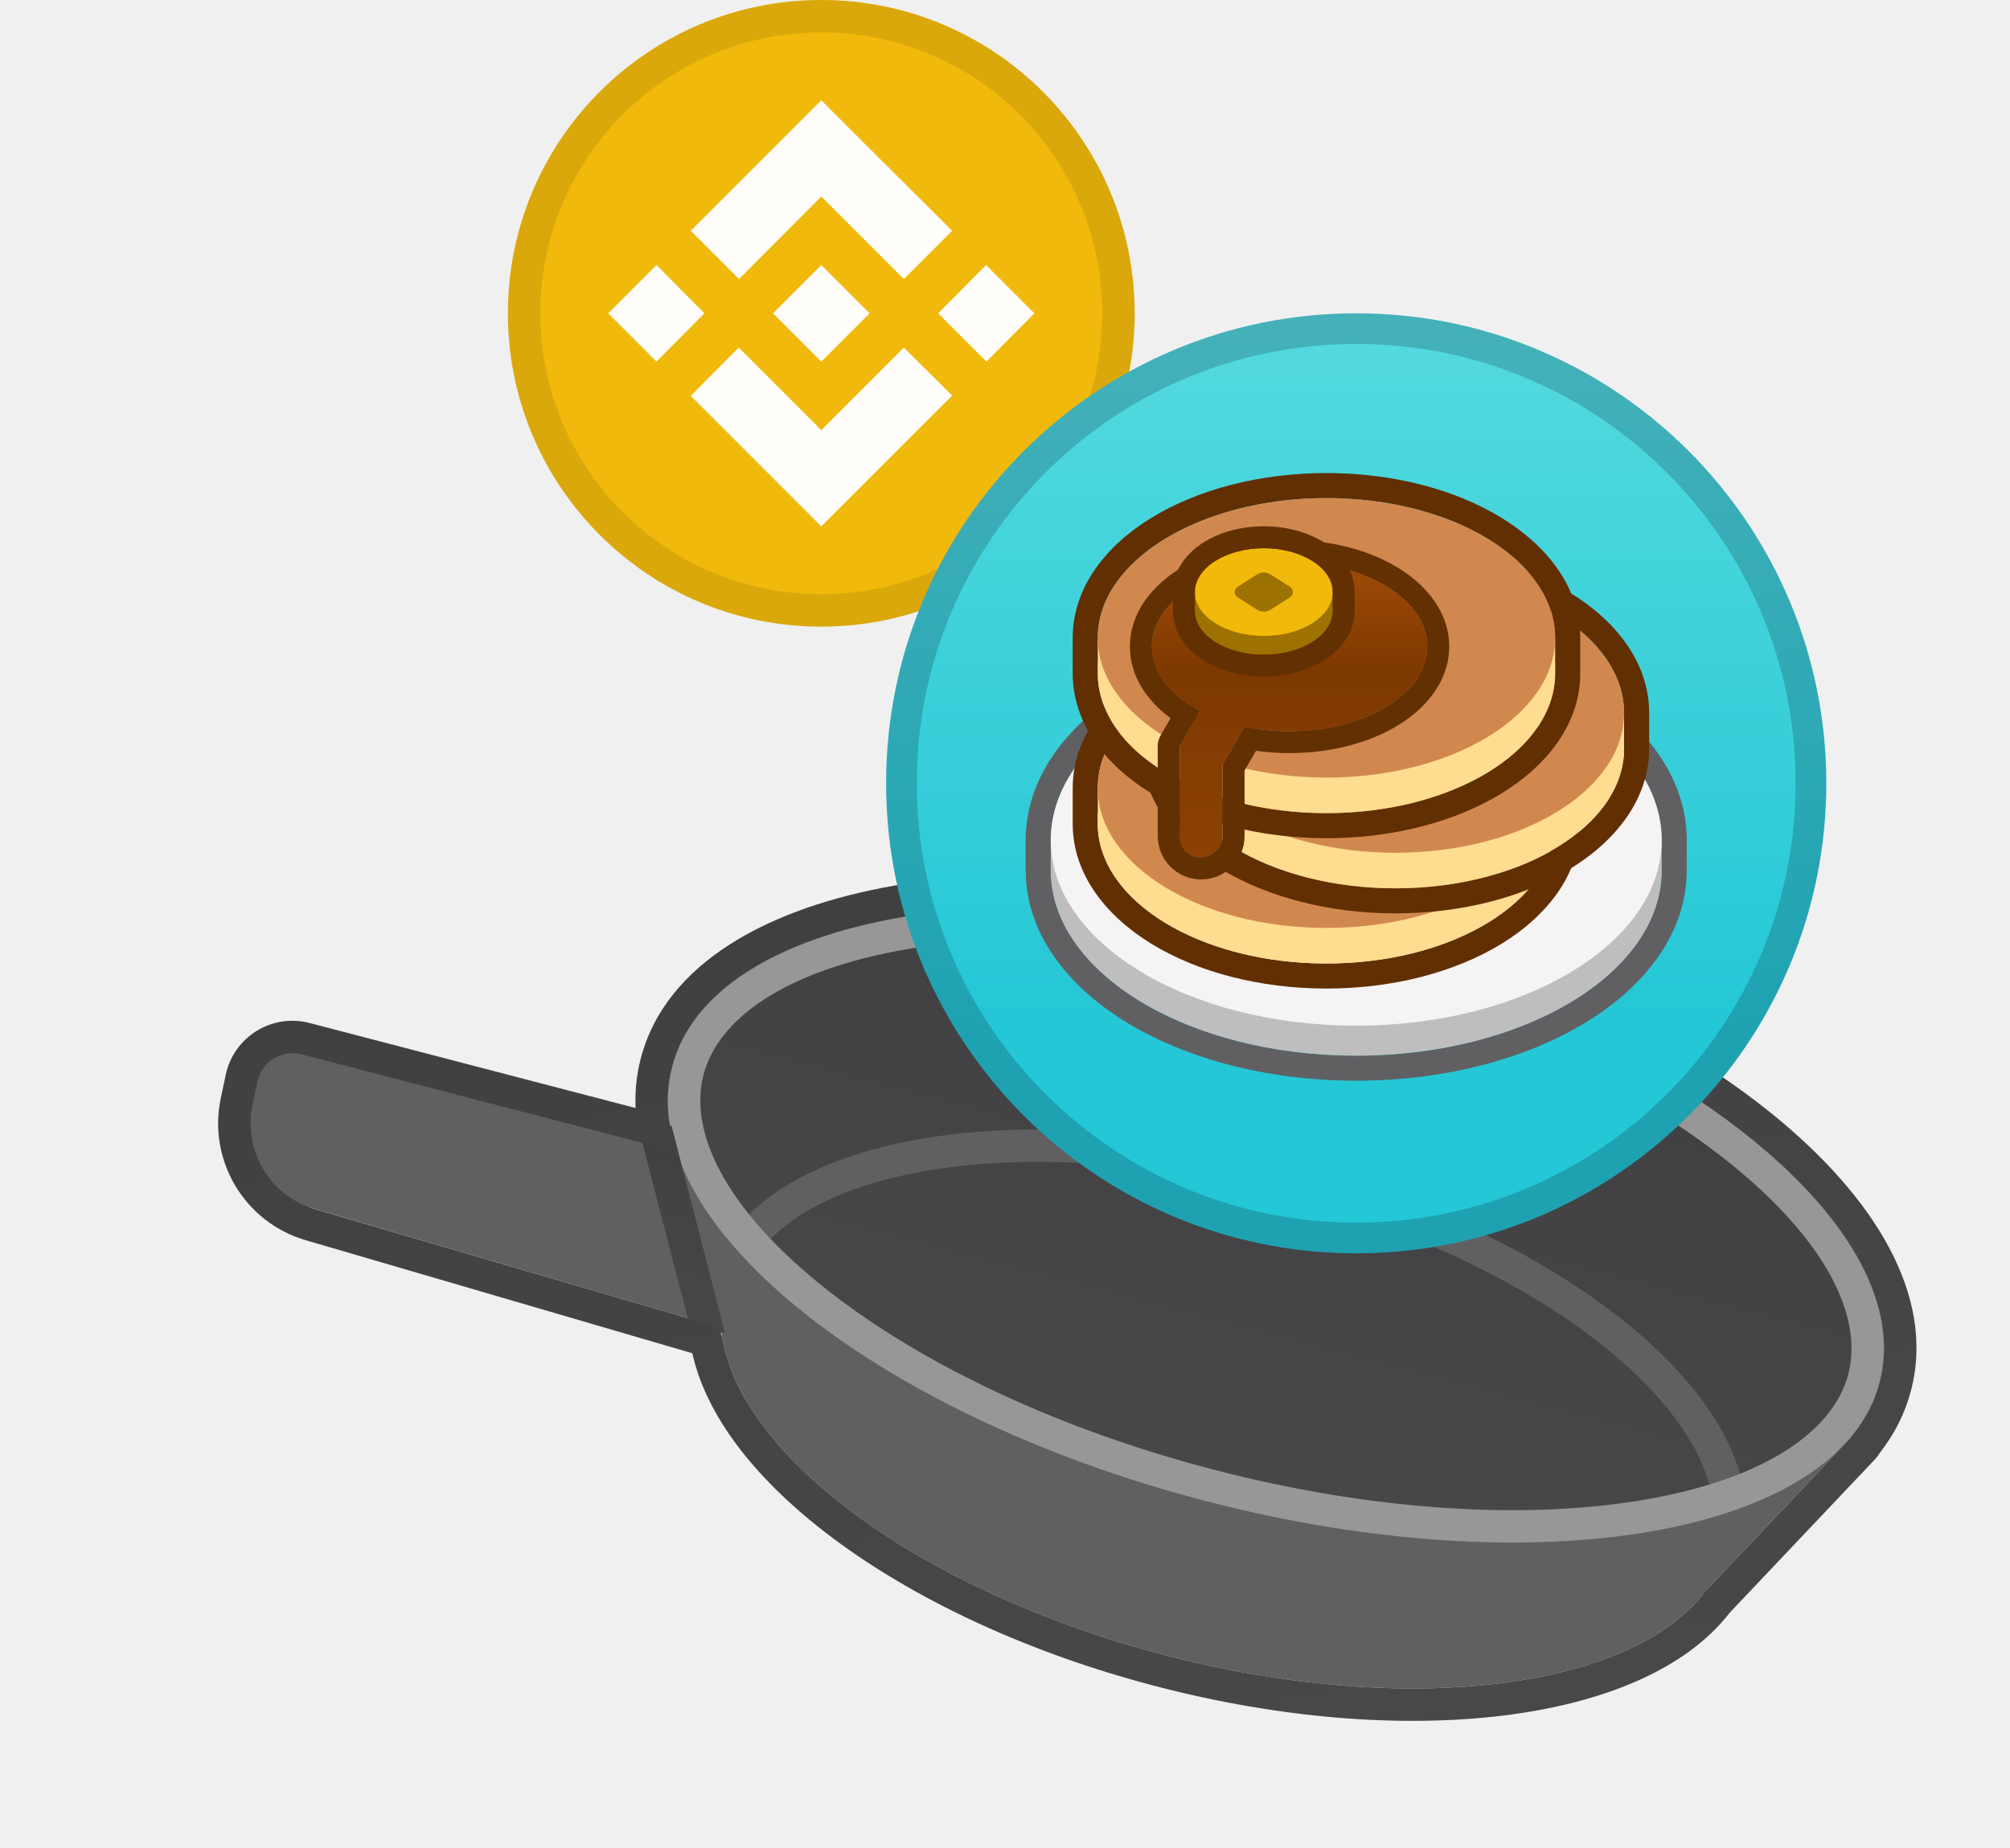
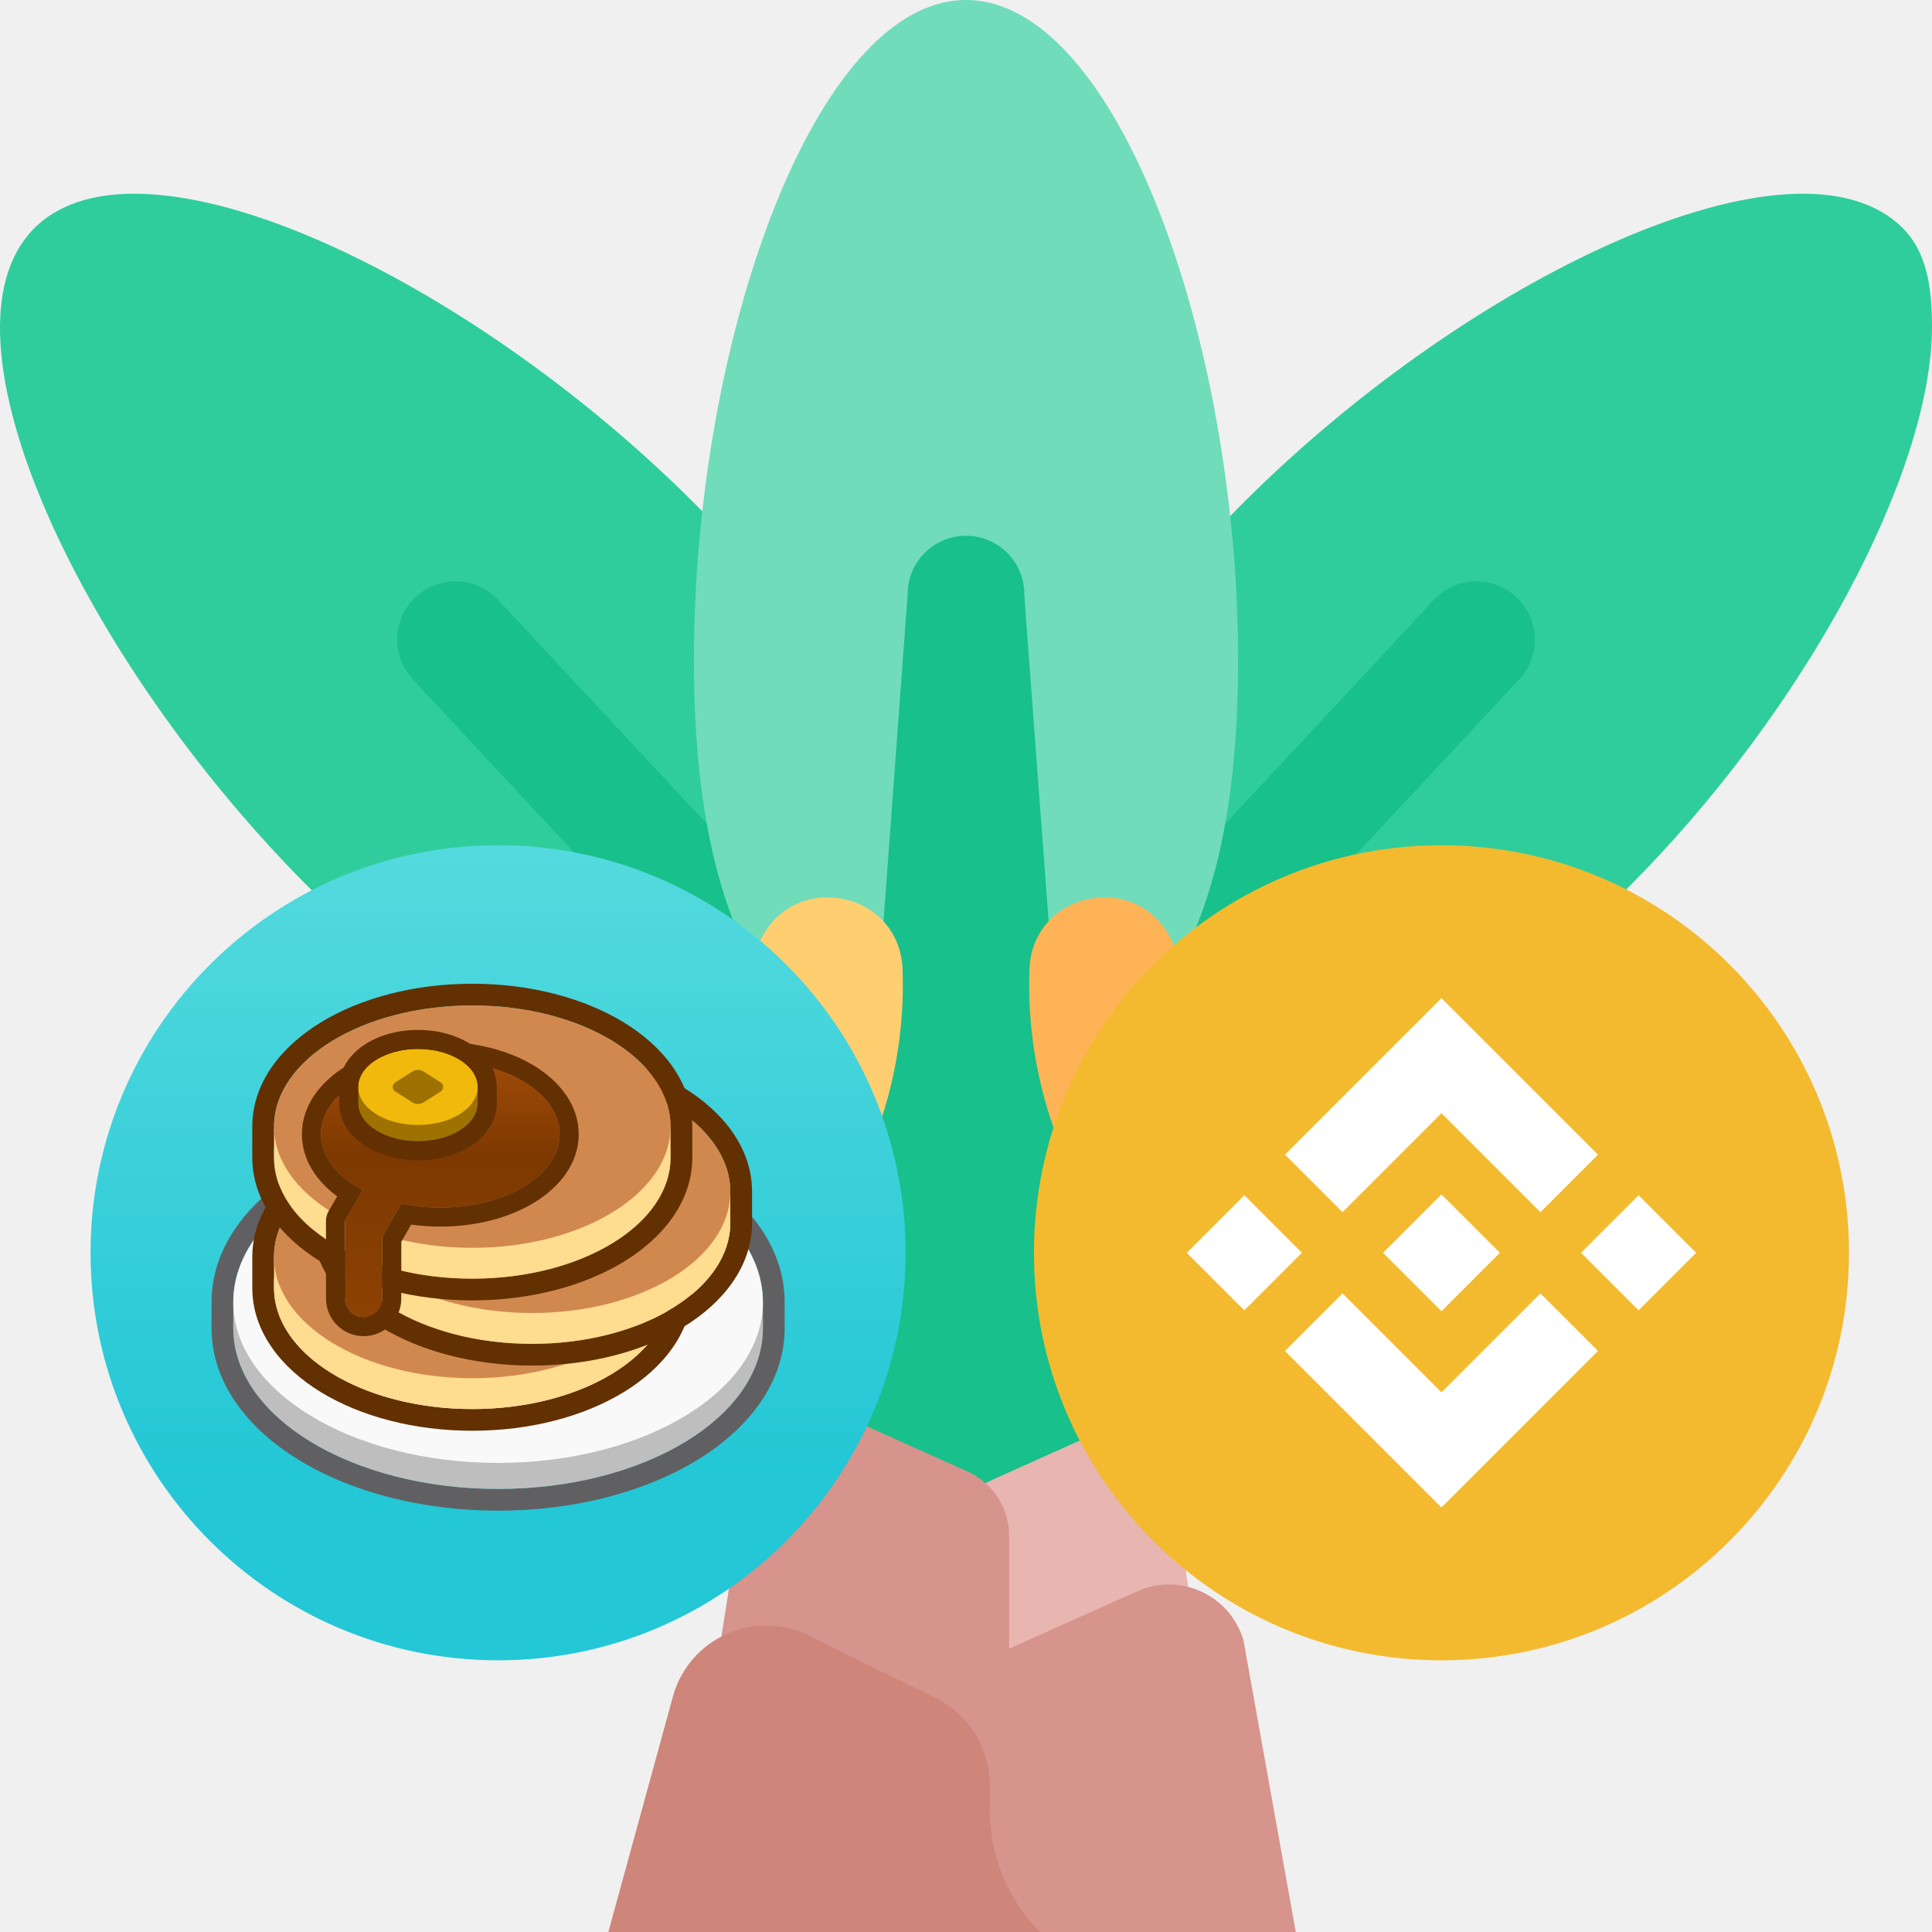
- <svg xmlns="http://www.w3.org/2000/svg" xmlns:xlink="http://www.w3.org/1999/xlink" width="186" height="171" fill="none">
-   <style>.B{fill-rule:evenodd}.C{fill:#606063}.D{fill:#612f01}.E{fill:#fedc90}.F{fill:#d1884f}</style>
-   <g class="C">
-     <path d="M67.045 119.028c-3.178 12.144 15 27.421 40.602 34.121s48.934 2.287 52.112-9.858-15-27.421-40.602-34.122-48.934-2.286-52.112 9.859z" />
-     <path d="M155.924 149.273l15.422-16.285-109.354-28.619 5.721 21.818 88.211 23.086z" />
-     <path d="M68.934 108.293L27.073 97.338c-1.815-.475-3.66.654-4.063 2.486l-.468 2.129a8.26 8.26 0 0 0 5.746 9.7l41.812 12.239-1.166-15.599z" />
+ <svg xmlns="http://www.w3.org/2000/svg" xmlns:xlink="http://www.w3.org/1999/xlink" width="512" height="512" viewBox="0 0 497 497" id="Capa_1" overflow="hidden" version="1.1">
+   <defs id="defs982">
+     <clipPath id="clip0">
+       <rect x="87" y="109" width="502" height="502" id="rect1632" />
+     </clipPath>
+     <clipPath id="clip1">
+       <rect x="154" y="180" width="331" height="331" id="rect1635" />
+     </clipPath>
+     <clipPath id="clip2">
+       <rect x="154" y="180" width="331" height="331" id="rect1638" />
+     </clipPath>
+     <clipPath id="clip3">
+       <rect x="154" y="180" width="331" height="331" id="rect1641" />
+     </clipPath>
+     <clipPath id="SVGID_2_">
+       <use xlink:href="#SVGID_1_" style="overflow:visible" id="use879" x="0" y="0" width="100%" height="100%" />
+     </clipPath>
+     <linearGradient id="SVGID_3_" gradientUnits="userSpaceOnUse" x1="20.644" y1="1011.506" x2="24.333" y2="998.839" gradientTransform="matrix(1,0,0,-1,-12,1012)">
+       <stop offset="0" style="stop-color:#03B8FF" id="stop882" />
+       <stop offset="1" style="stop-color:#FA52A0" id="stop884" />
+     </linearGradient>
+     <linearGradient id="SVGID_4_" gradientUnits="userSpaceOnUse" x1="23.682" y1="1012.39" x2="27.371" y2="999.724" gradientTransform="matrix(1,0,0,-1,-12,1012)">
+       <stop offset="0" style="stop-color:#03B8FF" id="stop889" />
+       <stop offset="1" style="stop-color:#FA52A0" id="stop891" />
+     </linearGradient>
+     <linearGradient id="SVGID_5_" gradientUnits="userSpaceOnUse" x1="17.616" y1="1010.624" x2="21.305" y2="997.958" gradientTransform="matrix(1,0,0,-1,-12,1012)">
+       <stop offset="0" style="stop-color:#03B8FF" id="stop896" />
+       <stop offset="1" style="stop-color:#FA52A0" id="stop898" />
+     </linearGradient>
+     <rect id="rect928" width="24" height="24" x="0" y="0" />
+     <clipPath id="SVGID_2_-0">
+       <use xlink:href="#SVGID_1_" style="overflow:visible" id="use879-8" x="0" y="0" width="100%" height="100%" />
+     </clipPath>
+     <rect id="rect928-2" width="24" height="24" x="0" y="0" />
+     <clipPath id="SVGID_2_-1">
+       <use xlink:href="#SVGID_1_" style="overflow:visible" id="use879-7" x="0" y="0" width="100%" height="100%" />
+     </clipPath>
+     <rect id="rect928-8" width="24" height="24" x="0" y="0" />
+     <rect id="SVGID_1_" width="24" height="24" />
+     <linearGradient id="paint0_linear" x1="45" y1="0" x2="45" y2="90" gradientUnits="userSpaceOnUse">
+       <stop stop-color="#54DADE" id="stop1627" />
+       <stop offset="0.762" stop-color="#24C7D6" id="stop1629" />
+     </linearGradient>
+     <linearGradient id="paint1_linear" x1="38.762" y1="24.07" x2="38.762" y2="51.895" gradientUnits="userSpaceOnUse">
+       <stop stop-color="#9F4A08" id="stop1632" />
+       <stop offset="0.37" stop-color="#7D3900" id="stop1634" />
+       <stop offset="1" stop-color="#8D4104" id="stop1636" />
+     </linearGradient>
+   </defs>
+   <g id="g977">
+     <g id="g965">
+       <path d="M130.036 232.669C113.048 240.59 95.322 244.983 77.68 246.151 59.392 247.361 55.293 272.261 72.287 279.126 96.704 288.989 124.99 289.086 150.744 277.077Z" fill="#FFB357" id="path935" />
+       <path d="M419.32 246.151C401.678 244.983 383.951 240.59 366.964 232.669L346.256 277.077C372.01 289.086 400.295 288.989 424.713 279.126 441.707 272.262 437.609 247.362 419.32 246.151Z" fill="#FFCE71" id="path937" />
+       <path d="M178.556 129.396C237.135 187.975 234.177 229.339 206.84 256.675 179.503 284.011 138.139 286.969 79.561 228.391 20.983 169.813-18.486 86.022 8.851 58.685 36.188 31.348 119.978 70.817 178.556 129.396Z" fill="#30CD9C" id="path939" />
+       <path d="M319.777 129.396C261.198 187.975 264.156 229.339 291.493 256.675 318.83 284.011 360.194 286.969 418.772 228.391 464.517 182.645 497 121.526 497 83.921 497 73.416 495.471 64.674 489.482 58.685 462.146 31.348 378.355 70.817 319.777 129.396Z" fill="#30CD9C" id="path941" />
+       <g fill="#18C08B" id="g947">
+         <path d="M389.92 153.458C383.794 147.882 374.306 148.328 368.731 154.456L291.727 237.095 312.964 258.332 390.919 174.648C396.494 168.521 396.047 159.034 389.92 153.458Z" id="path943" />
+         <path d="M107.08 153.458C100.953 159.034 100.506 168.52 106.082 174.647L184.037 258.331 205.274 237.094 128.27 154.455C122.694 148.328 113.206 147.882 107.08 153.458Z" id="path945" />
+       </g>
+       <path d="M318.5 170C318.5 252.843 287.16 280 248.5 280 209.84 280 178.5 252.843 178.5 170 178.5 87.157 209.84 0 248.5 0 287.16 0 318.5 87.157 318.5 170Z" fill="#70DCBA" id="path949" />
+       <path d="M263.5 152.826C263.5 144.542 256.784 137.826 248.5 137.826 240.216 137.826 233.5 144.542 233.5 152.826L213.5 423.383 283.5 423.383C283.5 417.185 263.5 155.274 263.5 152.826Z" fill="#18C08B" id="path951" />
+       <g id="g963">
+         <g id="g957">
+           <path d="M255.183 380.704 280.763 369.244C288.98 365.563 298.56 369.953 301.137 378.58L311.177 444.156 246.372 444.156 246.372 394.305C246.373 388.432 249.823 383.106 255.183 380.704Z" fill="#E8B5B1" id="path953" />
+           <path d="M248.827 378.5 217.555 364.49C207.203 359.853 194.206 365.608 192.272 378.382L180.373 454.157 259.598 454.157 259.598 395.129C259.598 387.947 255.38 381.436 248.827 378.5Z" fill="#D6948C" id="path955" />
+         </g>
+         <path d="M258.196 424.739 292.523 409.36C303.55 404.42 316.406 410.311 319.863 421.888L333.336 497 246.372 497 246.372 442.991C246.373 435.109 251.002 427.962 258.196 424.739Z" fill="#D6948C" id="path959" />
+         <path d="M254.598 465.733 254.598 459.156C254.598 449.358 248.843 440.474 239.901 436.468L207.231 420.351C193.524 414.21 177.544 421.533 173.245 435.925L156.498 497 267.549 497C259.256 488.708 254.598 477.46 254.598 465.733Z" fill="#CE857A" id="path961" />
+       </g>
+     </g>
+     <g fill="#FCE3A0" id="g971">
+       <path d="M196.422 260.398C202.146 242.881 179.932 229.564 167.179 242.866 154.712 255.87 139.672 266.827 122.363 274.898 105.054 282.969 86.993 287.447 69.017 288.639 50.629 289.858 46.552 315.435 63.65 322.31 88.504 332.303 117.272 332.378 143.47 320.161 169.667 307.946 188.101 285.861 196.422 260.398Z" id="path967" />
+       <path d="M300.578 260.398C294.854 242.881 317.068 229.564 329.821 242.866 342.288 255.87 357.328 266.827 374.637 274.898 391.946 282.969 410.007 287.447 427.983 288.639 446.371 289.858 450.448 315.435 433.35 322.31 408.496 332.303 379.728 332.378 353.53 320.161 327.333 307.946 308.899 285.861 300.578 260.398Z" id="path969" />
+     </g>
+     <path d="M232.189 249.448C231.478 228.911 203.654 223.655 195.366 242.458 187.368 260.604 175.937 277.603 161.071 292.469 150.297 303.243 138.402 312.213 125.762 319.38 117.131 324.274 112.49 334.041 114.374 343.783 116.757 356.109 128.597 364.161 140.964 362.003 162.56 358.235 183.249 348.011 199.932 331.329 222.462 308.799 233.211 278.959 232.189 249.448Z" fill="#FFCE71" id="path973" />
+     <path d="M264.811 249.448C265.522 228.911 293.346 223.655 301.634 242.458 309.632 260.604 321.063 277.603 335.929 292.469 346.703 303.243 358.598 312.213 371.238 319.38 379.869 324.274 384.51 334.041 382.626 343.783 380.243 356.109 368.403 364.161 356.036 362.003 334.44 358.235 313.751 348.011 297.068 331.329 274.538 308.799 263.789 278.959 264.811 249.448Z" fill="#FFB357" id="path975" />
  </g>
-   <path fill="url(#A)" d="M62.203 98.71c-3.694 14.114 18.324 32.101 49.178 40.176s58.86 3.178 62.554-10.936-18.324-32.101-49.178-40.176-58.861-3.179-62.554 10.935z" />
-   <g class="B">
-     <path d="M146.673 123.286c7.098 5.22 11.246 10.866 11.865 15.871l2.978-.368c-.772-6.238-5.737-12.531-13.066-17.92-7.389-5.435-17.439-10.148-28.913-13.151s-22.544-3.817-31.649-2.699c-9.029 1.109-16.44 4.163-20.168 9.223l2.415 1.779c2.992-4.06 9.373-6.95 18.119-8.024 8.67-1.064 19.354-.299 30.523 2.624s20.859 7.49 27.896 12.665z" class="C" />
-     <path fill="#979797" d="M75.734 118.739c-8.721-7.124-11.998-14.041-10.629-19.27s7.614-9.654 18.706-11.593c10.807-1.889 25.078-1.154 40.186 2.8s27.911 10.304 36.406 17.245c8.721 7.124 11.998 14.041 10.63 19.27s-7.614 9.653-18.707 11.593c-10.806 1.889-25.078 1.153-40.186-2.8s-27.91-10.304-36.406-17.245zm35.647 20.147c-30.854-8.075-52.872-26.062-49.178-40.176s31.7-19.01 62.554-10.935 52.872 26.062 49.178 40.176-31.7 19.01-62.554 10.936z" />
-     <path fill="url(#B)" d="M64.167 124.049l-4.937-19.123 2.905-.75 4.937 19.123-2.905.75z" />
-     <path fill="url(#C)" d="M62.469 106.189l-.128-.443-.202-.817-.142-.54c.022-.012.03-.019.028-.027l-.004-.025-.12-.794-.022-.191c-.072-.663-.096-1.321-.071-1.974.035-.903.166-1.793.395-2.668 3.694-14.114 31.7-19.01 62.555-10.936s52.872 26.062 49.178 40.176a12.4 12.4 0 0 1-.963 2.519 13.7 13.7 0 0 1-1.635 2.476l-.016.019c.011.02.014.025.015.029l-.611.651-12.932 13.655c-6.807 9.031-27.596 11.752-50.146 5.85-22.302-5.837-38.971-18.182-40.797-29.295-.093-.569-.484-1.054-1.037-1.215L29.127 111.91a8.26 8.26 0 0 1-5.762-9.635l.459-2.172c.39-1.845 2.242-2.99 4.066-2.514l34.249 8.931a.27.27 0 0 0 .331-.331zm-3.657-3.636c-.064-1.544.091-3.085.488-4.603 2.325-8.885 11.93-13.965 23.478-15.984 11.834-2.069 26.992-1.215 42.738 2.906s29.38 10.802 38.683 18.402c9.078 7.417 14.963 16.551 12.638 25.436-.557 2.129-1.552 4.064-2.901 5.789a3.08 3.08 0 0 1-.425.566l-13.429 14.181c-4.171 5.406-12.026 8.46-21.098 9.556-9.3 1.124-20.517.28-32.096-2.751-11.453-2.997-21.548-7.685-29.079-13.141-7.079-5.13-12.321-11.262-13.743-17.657l-35.782-10.464a11.26 11.26 0 0 1-7.855-13.134l.459-2.173c.744-3.519 4.277-5.704 7.758-4.796l30.165 7.867z" />
+   <g fill="none" id="g1744" transform="matrix(6.552246,0,0,6.552246,265.9727,217.4375)">
+     <circle cx="16" cy="16" r="16" fill="#f3ba2f" id="circle1740" />
+     <path fill="#ffffff" d="M 12.116,14.404 16,10.52 l 3.886,3.886 2.26,-2.26 L 16,6 9.856,12.144 Z M 6,16 8.26,13.74 10.52,16 8.26,18.26 Z m 6.116,1.596 3.884,3.884 3.886,-3.886 2.26,2.259 L 16,26 9.856,19.856 9.853,19.853 Z M 21.48,16 23.74,13.74 26,16 23.74,18.26 Z m -3.188,-0.002 h 0.002 V 16 L 16,18.294 13.709,16.004 13.705,16 13.709,15.997 14.11,15.595 14.305,15.4 16,13.706 l 2.293,2.293 z" id="path1742" />
  </g>
-   <circle cx="76" cy="29" r="29" fill="#f0b90b" />
-   <path fill="#fffdfa" d="M65.185 29l-4.437 4.468L56.28 29l4.468-4.468L65.185 29zM76 18.185l7.642 7.642 4.468-4.468-7.641-7.611L76 9.28 63.921 21.358l4.468 4.468L76 18.185zm15.252 6.347L86.815 29l4.468 4.468L95.72 29l-4.468-4.468zM76 39.815l-7.641-7.642-4.437 4.468L76 48.72l12.109-12.109-4.468-4.437L76 39.815zm0-6.347L80.468 29 76 24.532 71.532 29 76 33.468z" />
-   <circle cx="76" cy="29" r="27.5" stroke="#191326" stroke-width="3" opacity=".1" style="mix-blend-mode:multiply" />
-   <circle cx="125.5" cy="72.5" r="43.5" fill="url(#D)" />
-   <path d="M97.245 77.28l-.011.489c0 .618.054 1.229.159 1.83h-.159v.947a10.62 10.62 0 0 0 .089 1.373c1.152 8.837 13.327 15.79 28.177 15.79s27.026-6.953 28.178-15.79a10.62 10.62 0 0 0 .089-1.373v-.947h-.159c.105-.601.159-1.212.159-1.83 0-.164-.004-.327-.011-.489-.427-9.252-12.914-16.673-28.256-16.673S97.671 68.027 97.245 77.28zm-2.322 0c.21-5.645 4.046-10.387 9.386-13.629 5.535-3.36 13.033-5.364 21.191-5.364s15.657 2.003 21.191 5.364c5.34 3.242 9.176 7.984 9.386 13.629h.009v3.266c0 5.86-3.902 10.783-9.395 14.118-5.534 3.361-13.032 5.363-21.191 5.363s-15.656-2.003-21.191-5.363c-5.493-3.335-9.395-8.258-9.395-14.118V77.28h.009z" class="B C" />
-   <path fill="#bebebe" d="M153.767 80.546c0 9.479-12.655 17.162-28.266 17.162s-28.267-7.684-28.267-17.162v-2.717h56.533v2.717z" />
-   <path fill="#f5f3f3" d="M153.767 77.769c0 9.479-12.655 17.163-28.266 17.163s-28.267-7.684-28.267-17.163 12.655-17.162 28.267-17.162 28.266 7.684 28.266 17.163z" />
-   <path d="M101.583 72.92v.032c0 .78.113 1.545.33 2.287h-.33v1.005c0 .444.036.882.108 1.314 1.077 6.526 10.093 11.619 21.055 11.619s19.978-5.094 21.056-11.619c.071-.432.108-.871.108-1.314v-1.005h-.33a8.13 8.13 0 0 0 .33-2.223v-.096c-.028-7.128-9.493-12.901-21.163-12.901s-21.135 5.773-21.164 12.901zm-2.319 0h0v3.325c0 4.685 3.099 8.551 7.309 11.124 4.25 2.597 9.975 4.128 16.174 4.128s11.924-1.531 16.175-4.128c4.21-2.573 7.308-6.439 7.308-11.124v-3.22l.001-.072c0-4.685-3.099-8.551-7.309-11.125-4.25-2.597-9.975-4.129-16.174-4.129s-11.924 1.531-16.175 4.129c-4.201 2.567-7.294 6.422-7.308 11.092z" class="B D" />
-   <path d="M143.91 76.245c0 7.143-9.475 12.934-21.163 12.934s-21.164-5.791-21.164-12.934V73.21h42.327v3.035z" class="E" />
-   <path d="M143.91 72.952c0 7.143-9.475 12.934-21.163 12.934s-21.164-5.79-21.164-12.934 9.476-12.934 21.164-12.934 21.163 5.791 21.163 12.934z" class="F" />
-   <path d="M107.962 65.962v.032c0 .78.113 1.545.33 2.287h-.331v1.005c0 .444.037.882.108 1.314 1.078 6.526 10.094 11.619 21.056 11.619s19.978-5.093 21.056-11.619c.071-.432.108-.871.108-1.314v-1.005h-.33a8.13 8.13 0 0 0 .33-2.223v-.096c-.029-7.128-9.493-12.901-21.164-12.901s-21.135 5.773-21.163 12.901zm-2.32 0h0v3.325c0 4.685 3.098 8.551 7.309 11.124 4.25 2.597 9.974 4.128 16.174 4.128s11.924-1.531 16.174-4.128c4.211-2.573 7.309-6.439 7.309-11.124v-3.292c0-4.685-3.098-8.551-7.308-11.125-4.251-2.598-9.975-4.129-16.175-4.129s-11.924 1.531-16.174 4.129c-4.201 2.567-7.294 6.422-7.309 11.092z" class="B D" />
-   <path d="M150.287 69.287c0 7.143-9.475 12.934-21.163 12.934S107.96 76.43 107.96 69.287v-3.035h42.327v3.035z" class="E" />
-   <path d="M150.287 65.994c0 7.143-9.475 12.934-21.163 12.934s-21.164-5.791-21.164-12.934 9.475-12.934 21.164-12.934 21.163 5.791 21.163 12.934z" class="F" />
-   <path d="M101.583 59.004v.032c0 .781.113 1.545.33 2.287h-.33v1.005c0 .444.036.882.108 1.314 1.077 6.526 10.093 11.619 21.055 11.619s19.978-5.093 21.056-11.619c.071-.432.108-.871.108-1.314v-1.005h-.33a8.13 8.13 0 0 0 .33-2.223v-.096c-.028-7.128-9.493-12.901-21.163-12.901s-21.135 5.773-21.164 12.901zm-2.319 0h0v3.325c0 4.685 3.099 8.551 7.309 11.124 4.25 2.597 9.975 4.129 16.174 4.129s11.924-1.531 16.175-4.129c4.21-2.573 7.308-6.439 7.308-11.124v-3.22l.001-.072c0-4.685-3.099-8.551-7.309-11.124-4.25-2.598-9.975-4.129-16.174-4.129s-11.924 1.531-16.175 4.129c-4.201 2.567-7.294 6.421-7.308 11.092z" class="B D" />
-   <path d="M143.91 62.329c0 7.143-9.475 12.934-21.163 12.934s-21.164-5.791-21.164-12.934v-3.035h42.327v3.035z" class="E" />
-   <path d="M143.91 59.036c0 7.143-9.475 12.934-21.163 12.934s-21.164-5.791-21.164-12.934 9.476-12.934 21.164-12.934 21.163 5.791 21.163 12.934z" class="F" />
-   <g class="B">
-     <path fill="url(#E)" d="M106.588 59.841c0 2.385 1.733 4.521 4.467 5.958l-1.895 3.281h.001-.001v8.303a1.99 1.99 0 0 0 1.988 1.988 1.99 1.99 0 0 0 1.988-1.988v-6.603l2.038-3.53c1.303.276 2.702.426 4.158.426 7.038 0 12.743-3.508 12.743-7.835s-5.705-7.835-12.743-7.835-12.744 3.508-12.744 7.835z" />
-     <path fill="#633001" d="M111.056 65.798l-.87-.503c-2.226-1.411-3.596-3.334-3.596-5.455 0-4.327 5.705-7.835 12.743-7.835s12.744 3.508 12.744 7.835-5.705 7.835-12.744 7.835a20.09 20.09 0 0 1-4.157-.426l-2.038 3.53v6.603a1.99 1.99 0 0 1-1.988 1.988 1.99 1.99 0 0 1-1.988-1.988v-8.303l1.894-3.281zm-3.923 3.316v8.268a4.02 4.02 0 0 0 4.017 4.017 4.02 4.02 0 0 0 4.018-4.017v-6.059l1.057-1.831a22.53 22.53 0 0 0 3.108.213c3.833 0 7.4-.951 10.074-2.595 2.642-1.624 4.699-4.137 4.699-7.269s-2.057-5.645-4.699-7.269c-2.674-1.645-6.241-2.595-10.074-2.595s-7.399.951-10.074 2.595c-2.641 1.624-4.699 4.137-4.699 7.269 0 2.749 1.575 5.013 3.762 6.634l-.903 1.565a2.05 2.05 0 0 0-.204.465 2.02 2.02 0 0 0-.082.61z" />
+   <style type="text/css" id="style2209">
+ 	.st0{clip-path:url(#SVGID_2_);}
+ 	.st1{fill:url(#SVGID_3_);}
+ 	.st2{fill:url(#SVGID_4_);}
+ 	.st3{fill:url(#SVGID_5_);}
+ 	.st4{fill:#0E0F23;}
+ 	.st5{fill-rule:evenodd;clip-rule:evenodd;fill:#FFFFFF;}
+ 	.st6{fill:#FFFFFF;}
+ </style>
+   <g id="g1674" transform="matrix(2.329687,0,0,2.329687,23.29688,217.4375)">
+     <circle cx="45" cy="45" r="45" fill="url(#paint0_linear)" id="circle1587" style="fill:url(#paint0_linear)" />
+     <path fill-rule="evenodd" clip-rule="evenodd" d="m 15.77,49.944 c -0.008,0.168 -0.012,0.337 -0.012,0.506 0,0.64 0.056,1.271 0.164,1.893 h -0.164 v 0.979 c 0,0.478 0.031,0.952 0.092,1.42 1.192,9.142 13.787,16.334 29.149,16.334 15.362,0 27.958,-7.193 29.149,-16.334 0.061,-0.468 0.092,-0.942 0.092,-1.42 V 52.343 H 74.077 c 0.109,-0.622 0.164,-1.254 0.164,-1.893 0,-0.169 -0.004,-0.338 -0.012,-0.506 C 73.789,40.373 60.871,32.696 45,32.696 c -15.871,0 -28.789,7.677 -29.23,17.248 z m -2.401,0 c 0.217,-5.84 4.186,-10.746 9.709,-14.099 5.726,-3.476 13.482,-5.549 21.922,-5.549 8.44,0 16.196,2.072 21.922,5.549 5.523,3.354 9.492,8.259 9.709,14.099 h 0.009 v 3.379 c 0,6.062 -4.037,11.155 -9.719,14.605 -5.726,3.476 -13.482,5.549 -21.922,5.549 -8.44,0 -16.196,-2.072 -21.922,-5.549 -5.682,-3.45 -9.719,-8.543 -9.719,-14.605 v -3.379 z" fill="#606063" id="path1589" />
+     <path d="m 74.241,53.323 c 0,9.805 -13.092,17.754 -29.241,17.754 -16.15,0 -29.241,-7.949 -29.241,-17.754 v -2.811 h 58.483 z" fill="#bebebe" id="path1591" />
+     <path d="m 74.241,50.45 c 0,9.806 -13.092,17.754 -29.241,17.754 -16.15,0 -29.241,-7.949 -29.241,-17.754 0,-9.806 13.092,-17.754 29.241,-17.754 16.149,0 29.241,7.949 29.241,17.754 z" fill="#faf9fa" id="path1593" />
+     <path fill-rule="evenodd" clip-rule="evenodd" d="m 20.258,45.434 c -10e-5,0.011 -10e-5,0.022 -10e-5,0.033 0,0.807 0.117,1.598 0.341,2.366 h -0.342 v 1.04 c 0,0.459 0.038,0.912 0.112,1.36 1.115,6.751 10.441,12.02 21.782,12.02 11.34,0 20.667,-5.269 21.782,-12.02 0.074,-0.447 0.112,-0.901 0.112,-1.36 v -1.04 h -0.341 c 0.218,-0.747 0.335,-1.516 0.341,-2.3 2e-4,-0.022 3e-4,-0.044 3e-4,-0.066 0,-0.011 -1e-4,-0.022 -1e-4,-0.033 -0.029,-7.374 -9.82,-13.346 -21.893,-13.346 -12.073,0 -21.864,5.972 -21.893,13.346 z m -2.399,0 h -3e-4 v 3.439 c 0,4.847 3.205,8.846 7.561,11.508 4.397,2.687 10.318,4.271 16.732,4.271 6.414,0 12.335,-1.584 16.732,-4.271 4.356,-2.662 7.561,-6.661 7.561,-11.508 v -3.331 c 2e-4,-0.025 3e-4,-0.05 3e-4,-0.075 0,-4.847 -3.205,-8.846 -7.561,-11.508 -4.397,-2.687 -10.319,-4.271 -16.732,-4.271 -6.414,0 -12.335,1.584 -16.732,4.271 -4.346,2.656 -7.546,6.643 -7.561,11.475 z" fill="#633001" id="path1595" />
+     <path d="m 64.044,48.874 c 0,7.389 -9.802,13.38 -21.893,13.38 -12.091,0 -21.893,-5.99 -21.893,-13.38 v -3.139 h 43.787 z" fill="#fedc90" id="path1597" />
+     <path d="m 64.044,45.468 c 0,7.389 -9.802,13.38 -21.893,13.38 -12.091,0 -21.893,-5.99 -21.893,-13.38 0,-7.389 9.802,-13.38 21.893,-13.38 12.091,0 21.893,5.99 21.893,13.38 z" fill="#d1884f" id="path1599" />
+     <path fill-rule="evenodd" clip-rule="evenodd" d="m 26.856,38.236 c -10e-5,0.011 -10e-5,0.022 -10e-5,0.033 0,0.807 0.117,1.598 0.341,2.366 h -0.342 v 1.04 c 0,0.459 0.038,0.912 0.112,1.36 1.115,6.751 10.441,12.02 21.782,12.02 11.34,0 20.667,-5.269 21.782,-12.02 0.074,-0.447 0.112,-0.901 0.112,-1.36 v -1.04 h -0.341 c 0.218,-0.747 0.335,-1.516 0.341,-2.3 2e-4,-0.022 3e-4,-0.044 3e-4,-0.066 0,-0.011 -10e-5,-0.022 -10e-5,-0.033 -0.029,-7.374 -9.82,-13.346 -21.893,-13.346 -12.073,0 -21.864,5.972 -21.893,13.346 z m -2.399,0 h -3e-4 v 3.439 c 0,4.847 3.205,8.846 7.561,11.508 4.397,2.687 10.318,4.271 16.732,4.271 6.414,0 12.335,-1.584 16.732,-4.271 4.356,-2.662 7.561,-6.661 7.561,-11.508 v -3.331 c 2e-4,-0.025 3e-4,-0.05 3e-4,-0.075 0,-4.847 -3.205,-8.846 -7.561,-11.508 -4.397,-2.687 -10.319,-4.271 -16.732,-4.271 -6.414,0 -12.335,1.584 -16.732,4.271 -4.346,2.656 -7.546,6.643 -7.561,11.475 z" fill="#633001" id="path1601" />
+     <path d="m 70.642,41.676 c 0,7.389 -9.802,13.38 -21.893,13.38 -12.091,0 -21.893,-5.99 -21.893,-13.38 v -3.139 h 43.787 z" fill="#fedc90" id="path1603" />
+     <path d="m 70.642,38.27 c 0,7.389 -9.802,13.38 -21.893,13.38 -12.091,0 -21.893,-5.99 -21.893,-13.38 0,-7.389 9.802,-13.38 21.893,-13.38 12.091,0 21.893,5.99 21.893,13.38 z" fill="#d1884f" id="path1605" />
+     <path fill-rule="evenodd" clip-rule="evenodd" d="m 20.258,31.038 c -10e-5,0.011 -10e-5,0.022 -10e-5,0.033 0,0.807 0.117,1.598 0.341,2.366 h -0.342 v 1.04 c 0,0.459 0.038,0.912 0.112,1.36 1.115,6.751 10.441,12.02 21.782,12.02 11.34,0 20.667,-5.269 21.782,-12.02 0.074,-0.447 0.112,-0.901 0.112,-1.36 v -1.04 h -0.341 c 0.218,-0.747 0.335,-1.516 0.341,-2.3 2e-4,-0.022 3e-4,-0.044 3e-4,-0.066 0,-0.011 -1e-4,-0.022 -1e-4,-0.033 -0.029,-7.374 -9.82,-13.346 -21.893,-13.346 -12.073,0 -21.864,5.972 -21.893,13.346 z m -2.399,0 h -3e-4 v 3.439 c 0,4.847 3.205,8.846 7.561,11.508 4.397,2.687 10.318,4.271 16.732,4.271 6.414,0 12.335,-1.584 16.732,-4.271 4.356,-2.662 7.561,-6.661 7.561,-11.508 v -3.331 c 2e-4,-0.025 3e-4,-0.05 3e-4,-0.075 0,-4.847 -3.205,-8.846 -7.561,-11.508 -4.397,-2.687 -10.319,-4.271 -16.732,-4.271 -6.414,0 -12.335,1.584 -16.732,4.271 -4.346,2.656 -7.546,6.643 -7.561,11.475 z" fill="#633001" id="path1607" />
+     <path d="m 64.044,34.478 c 0,7.389 -9.802,13.38 -21.893,13.38 -12.091,0 -21.893,-5.99 -21.893,-13.38 v -3.139 h 43.787 z" fill="#fedc90" id="path1609" />
+     <path d="m 64.044,31.072 c 0,7.389 -9.802,13.38 -21.893,13.38 -12.091,0 -21.893,-5.99 -21.893,-13.38 0,-7.389 9.802,-13.38 21.893,-13.38 12.091,0 21.893,5.99 21.893,13.38 z" fill="#d1884f" id="path1611" />
+     <path fill-rule="evenodd" clip-rule="evenodd" d="m 25.436,31.904 c 0,2.467 1.793,4.676 4.621,6.163 l -1.959,3.394 4e-4,3e-4 h -4e-4 v 8.589 c 0,1.136 0.921,2.057 2.057,2.057 1.136,0 2.057,-0.921 2.057,-2.057 V 43.22 l 2.108,-3.651 c 1.348,0.286 2.795,0.441 4.301,0.441 7.281,0 13.183,-3.629 13.183,-8.105 0,-4.476 -5.902,-8.105 -13.183,-8.105 -7.281,0 -13.183,3.629 -13.183,8.105 z" fill="url(#paint1_linear)" id="path1613" style="fill:url(#paint1_linear)" />
+     <path fill-rule="evenodd" clip-rule="evenodd" d="m 30.057,38.068 c -0.313,-0.165 -0.614,-0.338 -0.901,-0.52 -2.303,-1.459 -3.72,-3.449 -3.72,-5.643 0,-4.476 5.902,-8.105 13.183,-8.105 7.281,0 13.183,3.629 13.183,8.105 0,4.476 -5.902,8.105 -13.183,8.105 -1.506,0 -2.953,-0.155 -4.301,-0.441 L 32.211,43.22 v 6.831 c 0,1.136 -0.921,2.057 -2.057,2.057 -1.136,0 -2.057,-0.921 -2.057,-2.057 v -8.589 z m -4.059,3.43 v 8.553 c 0,2.295 1.861,4.156 4.156,4.156 2.295,0 4.156,-1.861 4.156,-4.156 v -6.268 l 1.093,-1.894 c 1.038,0.145 2.115,0.221 3.216,0.221 3.965,0 7.654,-0.984 10.421,-2.685 2.733,-1.68 4.861,-4.28 4.861,-7.52 0,-3.24 -2.128,-5.84 -4.861,-7.52 -2.767,-1.701 -6.457,-2.685 -10.421,-2.685 -3.965,0 -7.654,0.984 -10.421,2.685 -2.733,1.68 -4.861,4.28 -4.861,7.52 0,2.844 1.629,5.185 3.892,6.863 l -0.935,1.619 c -0.089,0.149 -0.16,0.31 -0.21,0.48 -0.061,0.207 -0.089,0.42 -0.085,0.631 z" fill="#633001" id="path1615" />
+     <path d="m 29.554,28.489 c 0,2.319 2.954,4.199 6.598,4.199 3.644,0 6.598,-1.88 6.598,-4.199 0,-2.319 -2.954,-4.199 -6.598,-4.199 -3.644,0 -6.598,1.88 -6.598,4.199 z" fill="#9e7200" id="path1617" />
+     <path d="m 29.555,26.69 h 13.196 v 1.8 H 29.555 Z" fill="#9e7200" id="path1619" />
+     <path d="m 29.554,26.69 c 0,2.319 2.954,4.199 6.598,4.199 3.644,0 6.598,-1.88 6.598,-4.199 0,-2.319 -2.954,-4.199 -6.598,-4.199 -3.644,0 -6.598,1.88 -6.598,4.199 z" fill="#f0b90b" id="path1621" />
+     <path d="m 33.649,26.184 1.86,-1.183 c 0.393,-0.25 0.895,-0.25 1.288,0 l 1.86,1.183 c 0.37,0.236 0.37,0.776 0,1.012 l -1.86,1.183 c -0.393,0.25 -0.895,0.25 -1.288,0 l -1.86,-1.183 c -0.37,-0.236 -0.37,-0.776 0,-1.012 z" fill="#9e7200" id="path1623" />
+     <path fill-rule="evenodd" clip-rule="evenodd" d="m 30.36,21.95 c 1.579,-1.005 3.633,-1.558 5.793,-1.558 2.16,0 4.213,0.553 5.793,1.558 1.554,0.989 2.905,2.614 2.905,4.74 v 1.8 c 0,2.126 -1.35,3.751 -2.905,4.74 -1.579,1.005 -3.633,1.558 -5.793,1.558 -2.16,0 -4.213,-0.553 -5.793,-1.558 -1.554,-0.989 -2.905,-2.614 -2.905,-4.74 v -1.8 c 0,-2.126 1.35,-3.751 2.905,-4.74 z m 5.793,0.541 c -3.644,0 -6.598,1.88 -6.598,4.199 v 1.8 c 0,2.319 2.954,4.199 6.598,4.199 3.644,0 6.598,-1.88 6.598,-4.199 v -1.8 c 0,-2.319 -2.954,-4.199 -6.598,-4.199 z" fill="#633001" id="path1625" />
  </g>
-   <g fill="#9e7200">
-     <use xlink:href="#F" />
-     <path d="M110.57 54.8h12.756v1.739H110.57V54.8z" />
-   </g>
-   <use y="-1.74" fill="#f0b90b" xlink:href="#F" />
-   <path fill="#9e7200" d="M114.528 54.311l1.797-1.144a1.16 1.16 0 0 1 1.245 0l1.798 1.144a.58.58 0 0 1 0 .978l-1.798 1.144a1.16 1.16 0 0 1-1.245 0l-1.797-1.144a.58.58 0 0 1 0-.978z" />
-   <path fill="#633001" d="M111.348 50.218c1.527-.971 3.512-1.506 5.6-1.506s4.073.535 5.599 1.506c1.503.956 2.808 2.527 2.808 4.582v1.74c0 2.055-1.305 3.626-2.808 4.582-1.526.972-3.512 1.506-5.599 1.506s-4.073-.535-5.6-1.506c-1.502-.956-2.808-2.527-2.808-4.582V54.8c0-2.055 1.306-3.626 2.808-4.582zm5.6.523c-3.523 0-6.378 1.817-6.378 4.059v1.74c0 2.242 2.855 4.059 6.378 4.059s6.378-1.817 6.378-4.059V54.8c0-2.242-2.856-4.059-6.378-4.059z" class="B" />
-   <circle cx="125.5" cy="72.5" r="42.082" stroke="#191326" stroke-width="2.837" opacity=".2" style="mix-blend-mode:multiply" />
-   <defs>
-     <linearGradient id="A" x1="124.757" x2="111.381" y1="87.774" y2="138.886" xlink:href="#G">
-       <stop stop-color="#404042" />
-       <stop offset="1" stop-color="#48484b" />
-     </linearGradient>
-     <linearGradient id="B" x1="65.567" x2="60.735" y1="105.096" y2="123.129" xlink:href="#G">
-       <stop stop-color="#404042" />
-       <stop offset="1" stop-color="#48484b" />
-     </linearGradient>
-     <linearGradient id="C" x1="92.495" x2="108.09" y1="80.169" y2="164.62" xlink:href="#G">
-       <stop stop-color="#404042" />
-       <stop offset="1" stop-color="#48484b" />
-     </linearGradient>
-     <linearGradient id="D" x1="125.5" x2="125.5" y1="29" y2="116" xlink:href="#G">
-       <stop stop-color="#54dade" />
-       <stop offset=".762" stop-color="#24c7d6" />
-     </linearGradient>
-     <linearGradient id="E" x1="119.469" x2="119.469" y1="52.268" y2="79.165" xlink:href="#G">
-       <stop stop-color="#9f4a08" />
-       <stop offset=".37" stop-color="#7d3900" />
-       <stop offset="1" stop-color="#8d4104" />
-     </linearGradient>
-     <path id="F" d="M110.571 56.54c0 2.242 2.856 4.059 6.378 4.059s6.378-1.817 6.378-4.059-2.855-4.059-6.378-4.059-6.378 1.817-6.378 4.059z" />
-     <linearGradient id="G" gradientUnits="userSpaceOnUse" />
-   </defs>
</svg>
